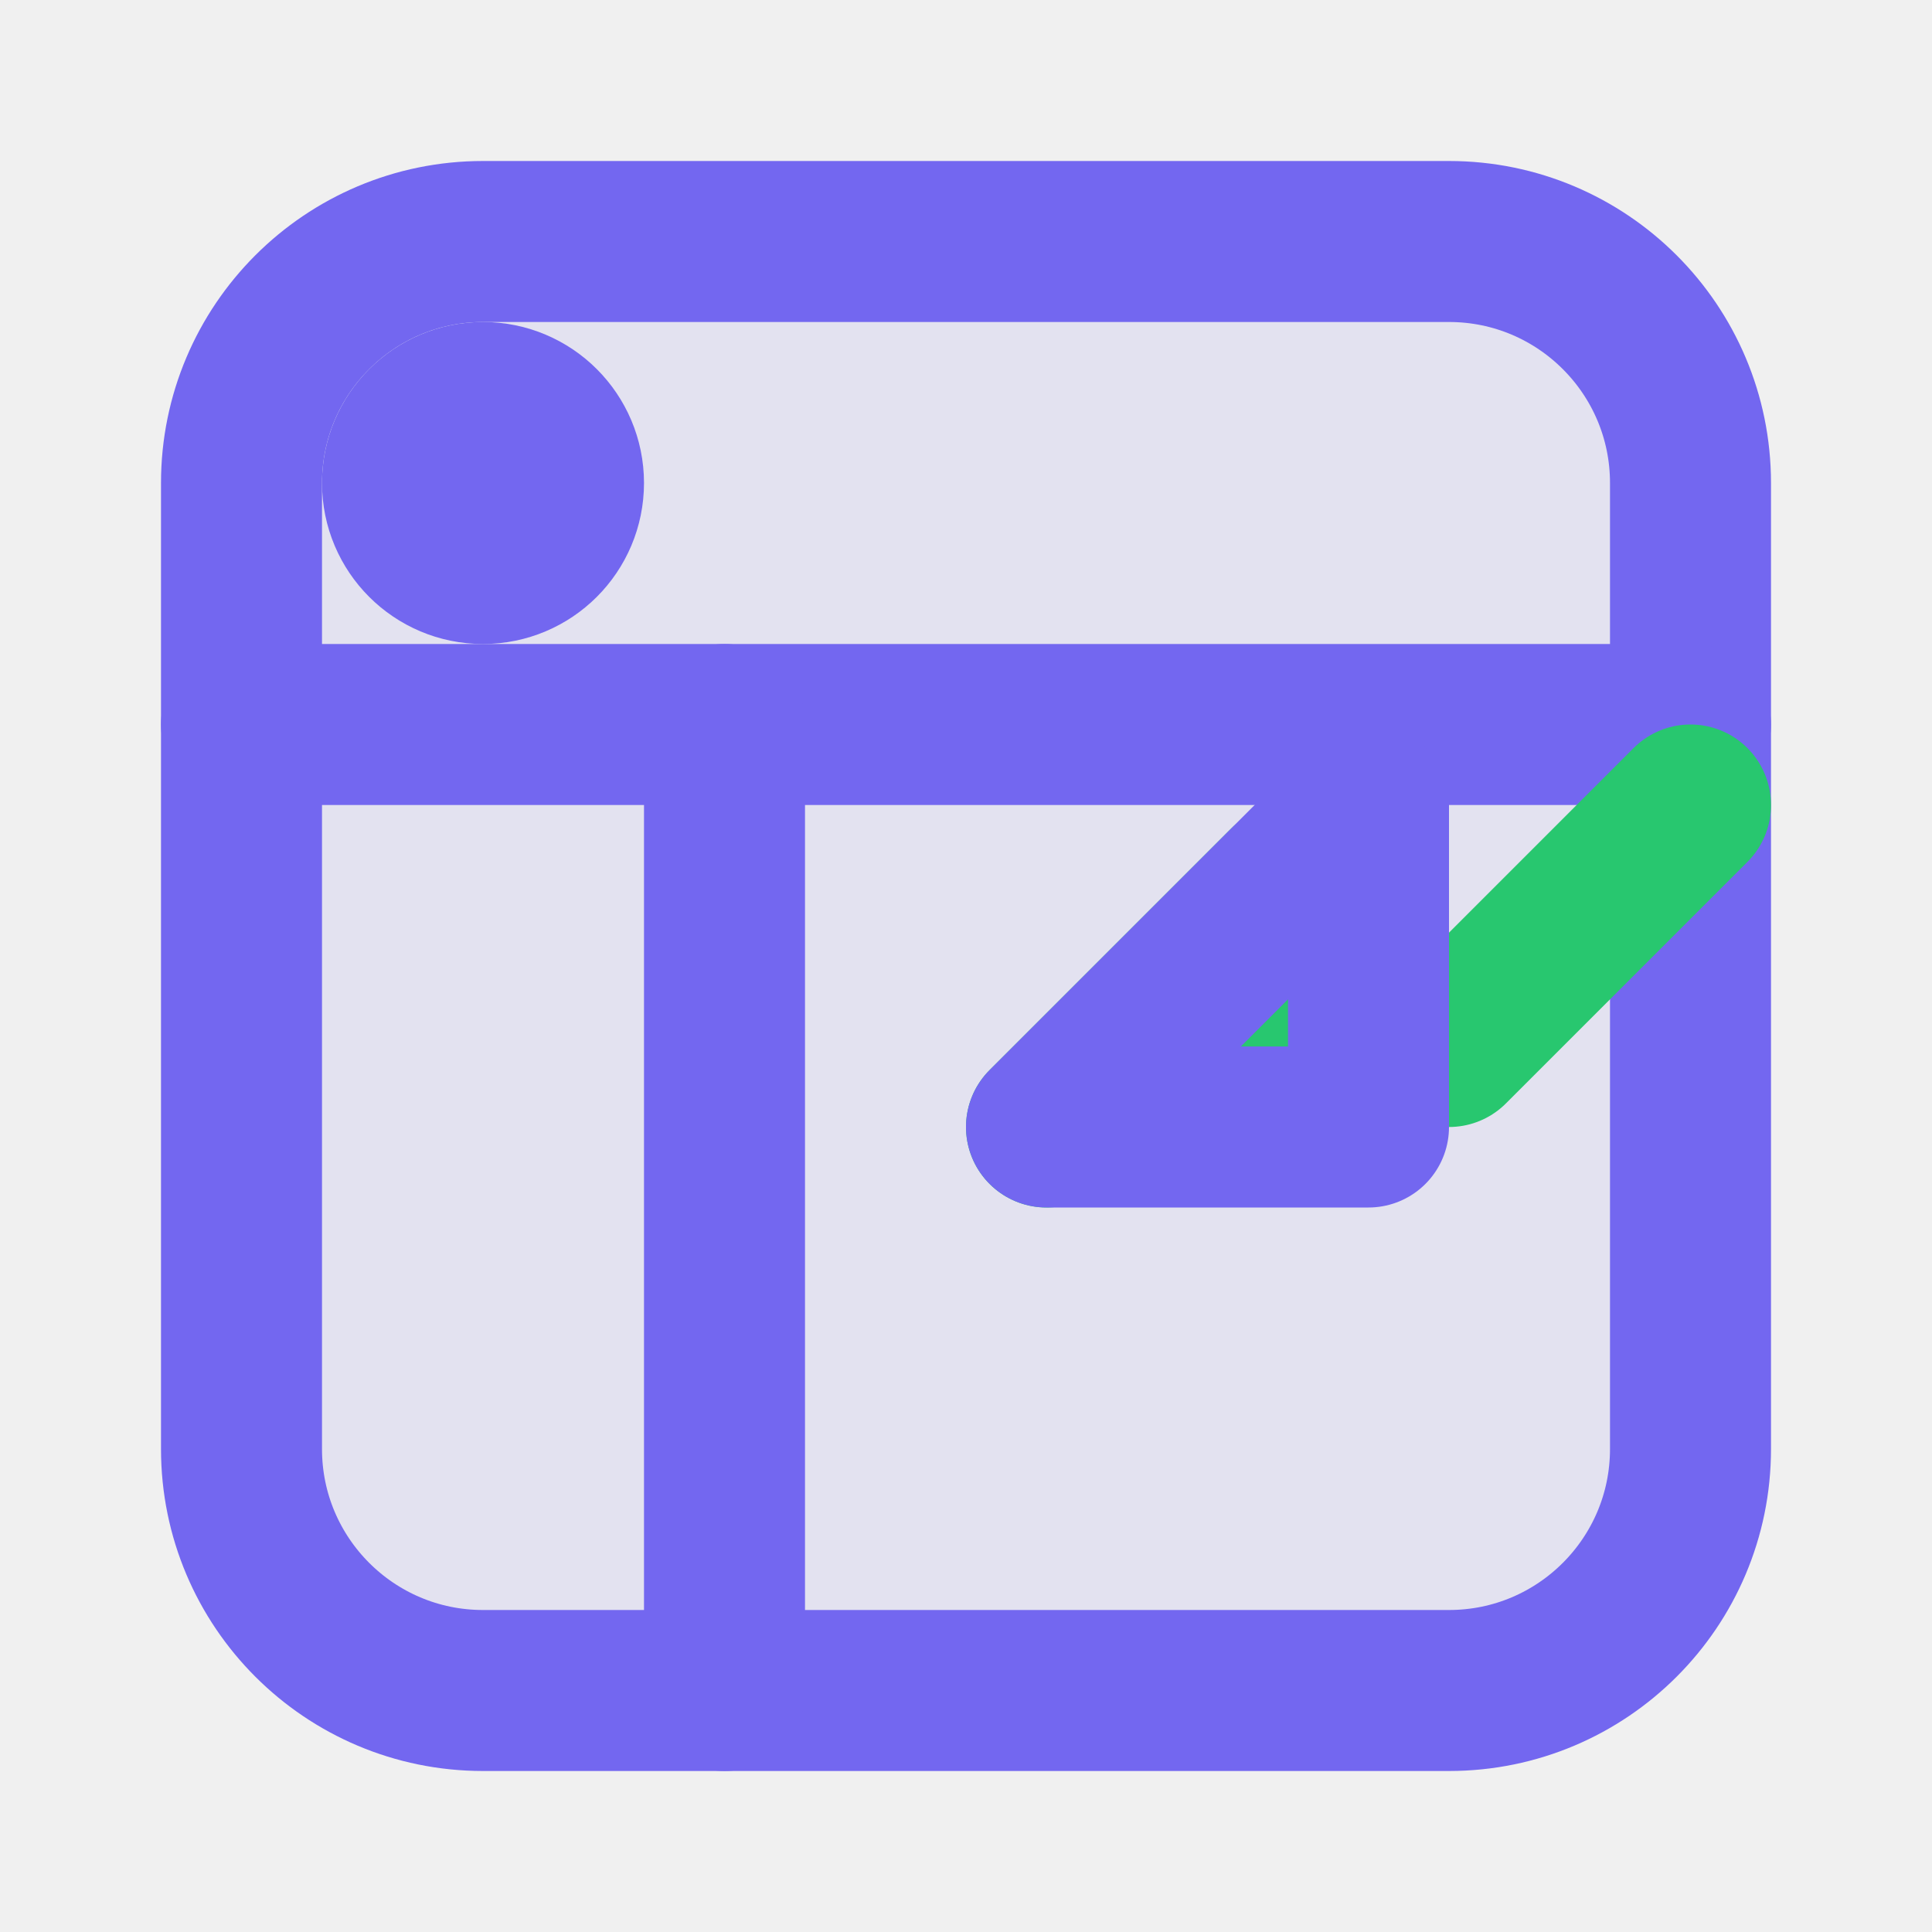
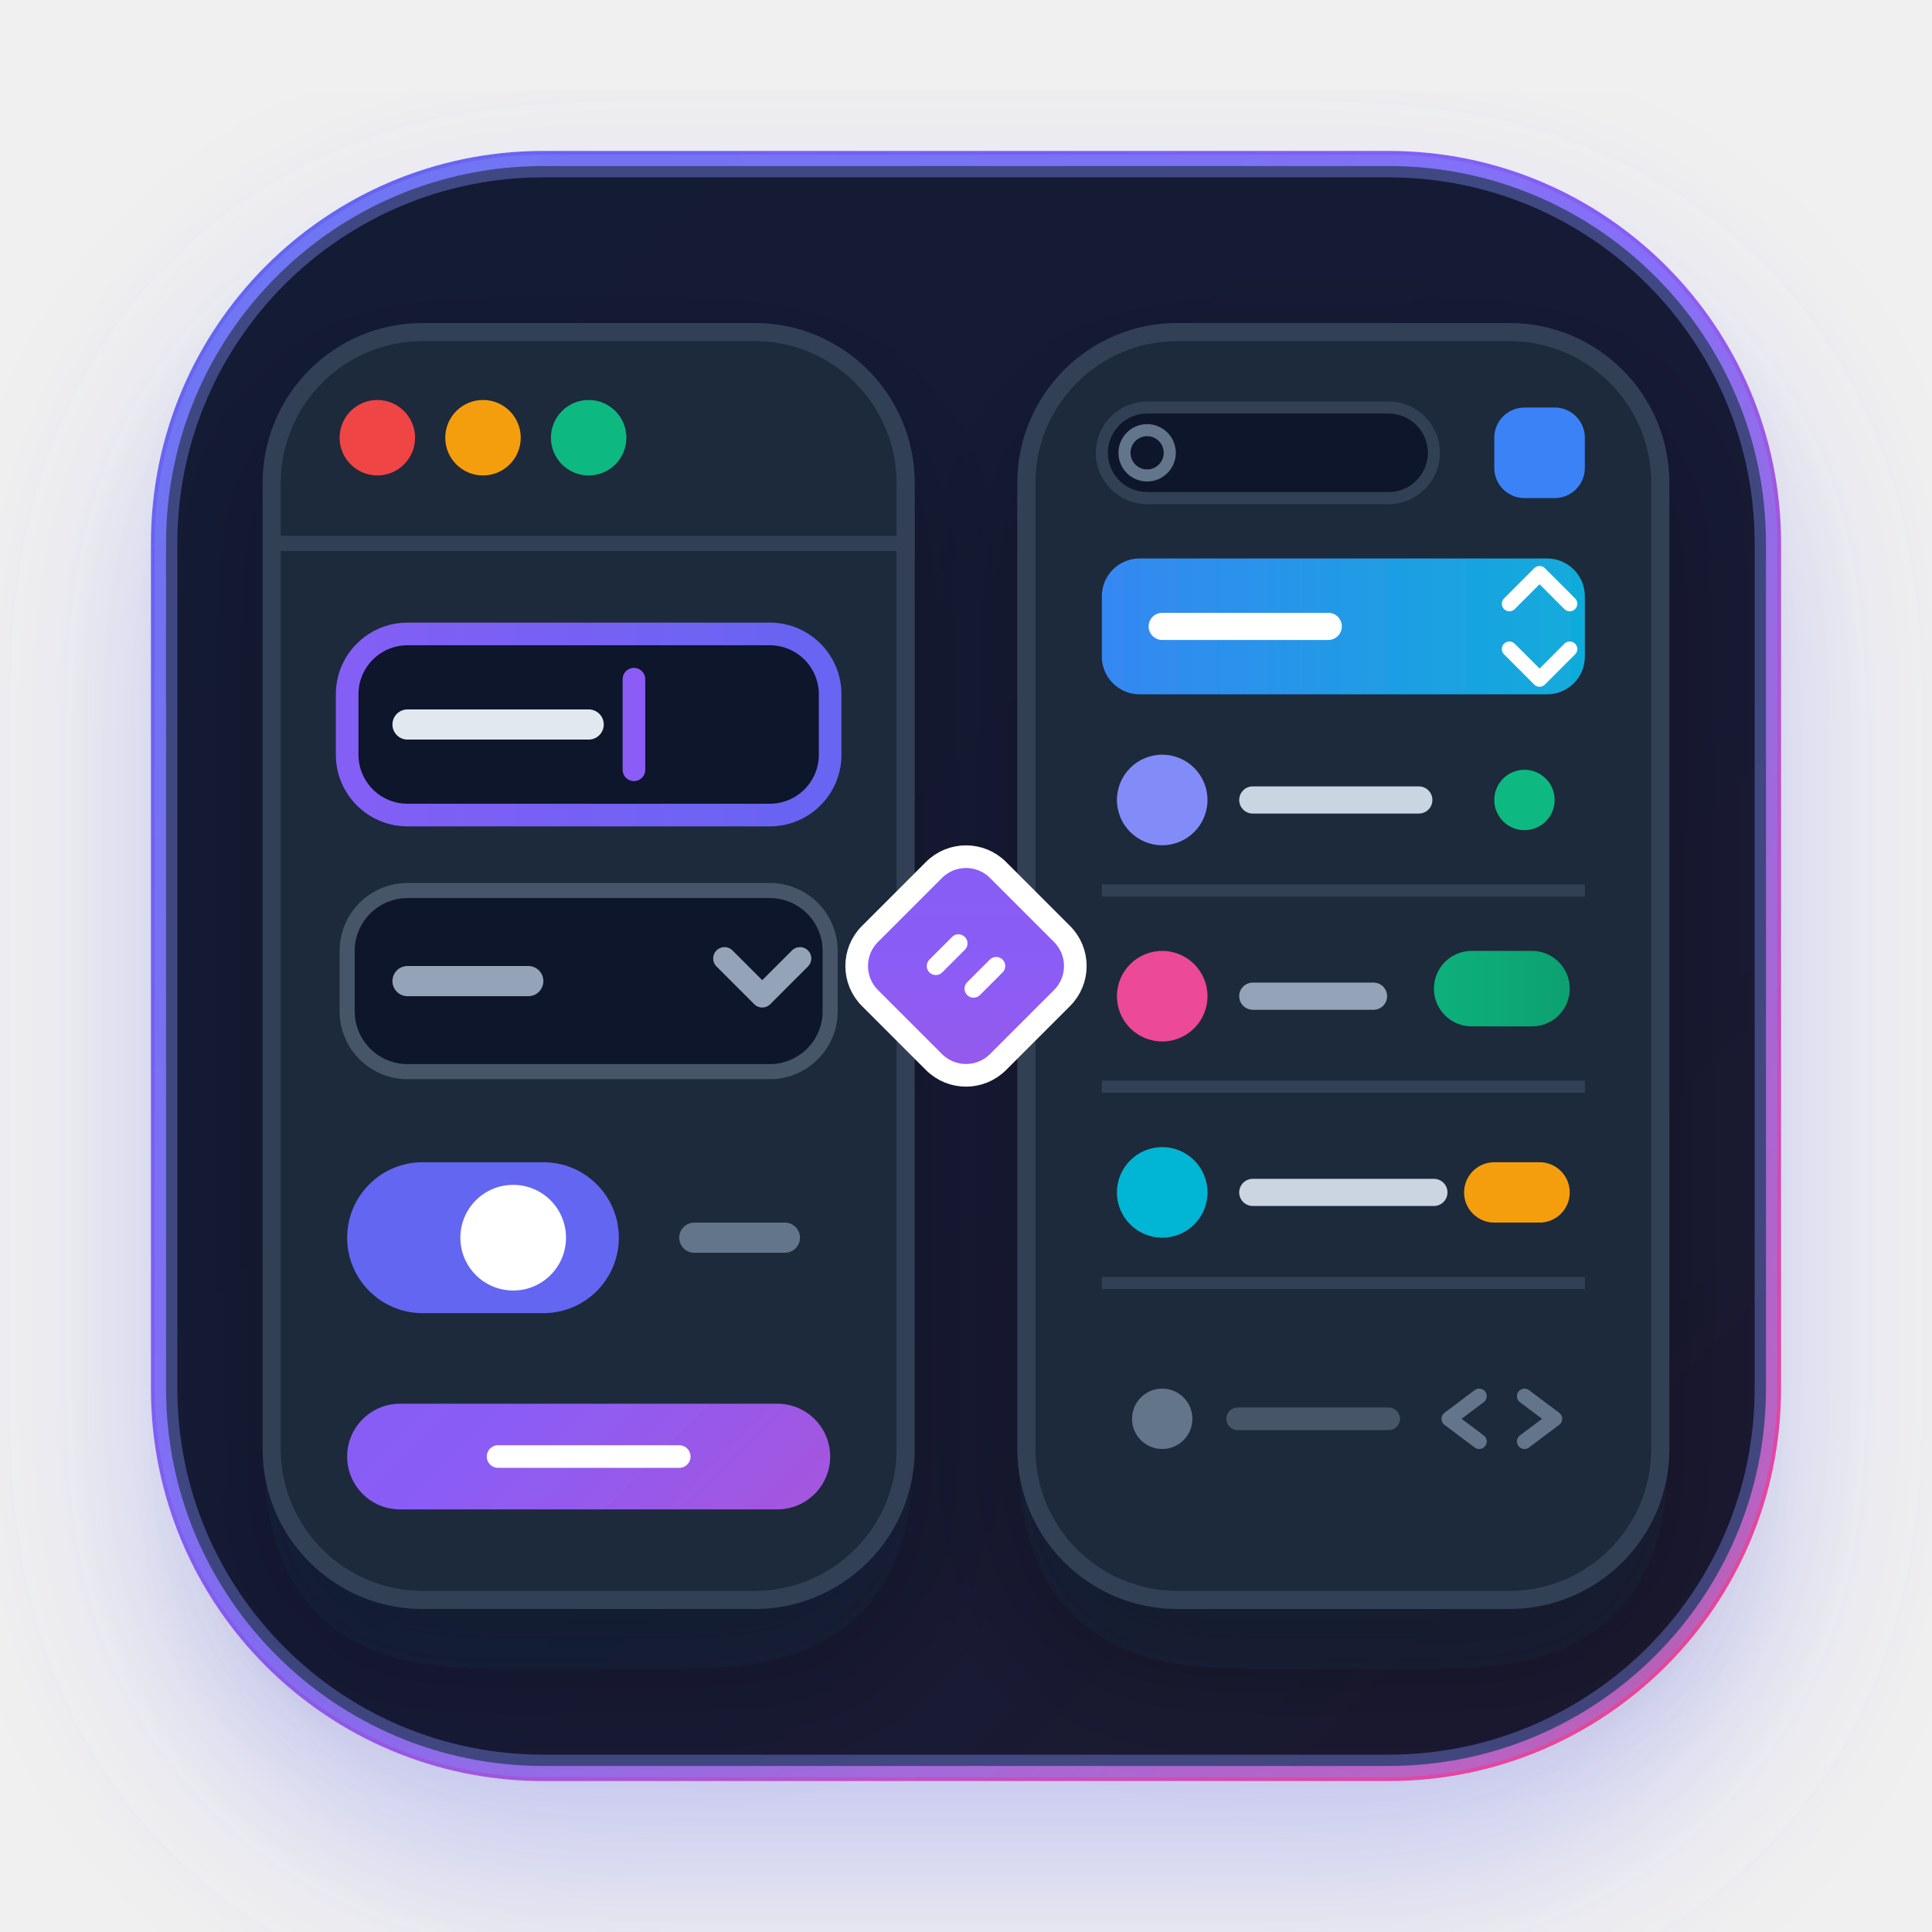
- <svg xmlns="http://www.w3.org/2000/svg" viewBox="0 0 24 24" width="64" height="64" fill="none" stroke="#7367F0" stroke-width="2" stroke-linecap="round" stroke-linejoin="round">
-   <rect x="3" y="3" width="18" height="18" rx="3" stroke="#7367F0" fill="#7367F0" fill-opacity="0.1" />
-   <path d="M3 9h18" />
-   <path d="M9 21V9" />
-   <circle cx="6" cy="6" r="1" fill="#7367F0" />
-   <path d="M13 14l3-3 2 2 3-3" stroke="#28C76F" stroke-width="2" />
-   <polygon points="13 14 17 14 17 10 13 14" fill="#28C76F" />
+ <svg xmlns="http://www.w3.org/2000/svg" viewBox="0 0 128 128" width="128" height="128" fill="none">
+   <defs>
+     <linearGradient id="primaryGrad" x1="16" y1="16" x2="112" y2="112" gradientUnits="userSpaceOnUse">
+       <stop offset="0%" stop-color="#6366F1" />
+       <stop offset="50%" stop-color="#8B5CF6" />
+       <stop offset="100%" stop-color="#EC4899" />
+     </linearGradient>
+     <linearGradient id="tableHeaderGrad" x1="68" y1="44" x2="114" y2="44" gradientUnits="userSpaceOnUse">
+       <stop offset="0%" stop-color="#3B82F6" />
+       <stop offset="100%" stop-color="#06B6D4" />
+     </linearGradient>
+     <linearGradient id="formFocusGrad" x1="14" y1="36" x2="60" y2="36" gradientUnits="userSpaceOnUse">
+       <stop offset="0%" stop-color="#8B5CF6" />
+       <stop offset="100%" stop-color="#6366F1" />
+     </linearGradient>
+     <linearGradient id="badgeGrad" x1="90" y1="84" x2="110" y2="84" gradientUnits="userSpaceOnUse">
+       <stop offset="0%" stop-color="#10B981" />
+       <stop offset="100%" stop-color="#059669" />
+     </linearGradient>
+     <filter id="softGlow" x="-10%" y="-10%" width="130%" height="130%">
+       <feDropShadow dx="0" dy="6" stdDeviation="6" flood-color="#6366F1" flood-opacity="0.3" />
+     </filter>
+     <filter id="cardShadow" x="-20%" y="-20%" width="140%" height="140%">
+       <feDropShadow dx="0" dy="4" stdDeviation="4" flood-color="#0F172A" flood-opacity="0.25" />
+     </filter>
+   </defs>
+   <rect x="10" y="10" width="108" height="108" rx="26" fill="url(#primaryGrad)" filter="url(#softGlow)" />
+   <rect x="11" y="11" width="106" height="106" rx="25" fill="#0F172A" fill-opacity="0.94" stroke="#818CF8" stroke-width="1.5" stroke-opacity="0.4" />
+   <g id="form-engine" filter="url(#cardShadow)">
+     <rect x="18" y="22" width="42" height="84" rx="10" fill="#1E293B" stroke="#334155" stroke-width="1.2" />
+     <circle cx="25" cy="29" r="2.5" fill="#EF4444" />
+     <circle cx="32" cy="29" r="2.5" fill="#F59E0B" />
+     <circle cx="39" cy="29" r="2.5" fill="#10B981" />
+     <line x1="18" y1="36" x2="60" y2="36" stroke="#334155" stroke-width="1" />
+     <rect x="23" y="42" width="32" height="12" rx="4" fill="#0F172A" stroke="url(#formFocusGrad)" stroke-width="1.5" />
+     <line x1="27" y1="48" x2="39" y2="48" stroke="#E2E8F0" stroke-width="2" stroke-linecap="round" />
+     <line x1="42" y1="45" x2="42" y2="51" stroke="#8B5CF6" stroke-width="1.5" stroke-linecap="round" />
+     <rect x="23" y="59" width="32" height="12" rx="4" fill="#0F172A" stroke="#475569" stroke-width="1" />
+     <line x1="27" y1="65" x2="35" y2="65" stroke="#94A3B8" stroke-width="2" stroke-linecap="round" />
+     <path d="M48 63.5 L50.5 66 L53 63.5" stroke="#94A3B8" stroke-width="1.5" stroke-linecap="round" stroke-linejoin="round" />
+     <rect x="23" y="77" width="18" height="10" rx="5" fill="#6366F1" />
+     <circle cx="34" cy="82" r="3.5" fill="#FFFFFF" />
+     <line x1="46" y1="82" x2="52" y2="82" stroke="#64748B" stroke-width="2" stroke-linecap="round" />
+     <rect x="23" y="93" width="32" height="7" rx="3.5" fill="url(#primaryGrad)" />
+     <line x1="33" y1="96.5" x2="45" y2="96.5" stroke="#FFFFFF" stroke-width="1.5" stroke-linecap="round" />
+   </g>
+   <g id="table-engine" filter="url(#cardShadow)">
+     <rect x="68" y="22" width="42" height="84" rx="10" fill="#1E293B" stroke="#334155" stroke-width="1.2" />
+     <rect x="73" y="27" width="22" height="6" rx="3" fill="#0F172A" stroke="#334155" stroke-width="0.8" />
+     <circle cx="76" cy="30" r="1.5" stroke="#64748B" stroke-width="0.8" />
+     <rect x="99" y="27" width="6" height="6" rx="2" fill="#3B82F6" />
+     <rect x="73" y="37" width="32" height="9" rx="2.5" fill="url(#tableHeaderGrad)" />
+     <line x1="77" y1="41.5" x2="88" y2="41.5" stroke="#FFFFFF" stroke-width="1.8" stroke-linecap="round" />
+     <path d="M100 40 L102 38 L104 40" stroke="#FFFFFF" stroke-width="1" stroke-linecap="round" stroke-linejoin="round" />
+     <path d="M100 43 L102 45 L104 43" stroke="#FFFFFF" stroke-width="1" stroke-linecap="round" stroke-linejoin="round" />
+     <circle cx="77" cy="53" r="3" fill="#818CF8" />
+     <line x1="83" y1="53" x2="94" y2="53" stroke="#CBD5E1" stroke-width="1.8" stroke-linecap="round" />
+     <circle cx="101" cy="53" r="2" fill="#10B981" />
+     <line x1="73" y1="59" x2="105" y2="59" stroke="#334155" stroke-width="0.8" />
+     <circle cx="77" cy="66" r="3" fill="#EC4899" />
+     <line x1="83" y1="66" x2="91" y2="66" stroke="#94A3B8" stroke-width="1.8" stroke-linecap="round" />
+     <rect x="95" y="63" width="9" height="5" rx="2.5" fill="url(#badgeGrad)" />
+     <line x1="73" y1="72" x2="105" y2="72" stroke="#334155" stroke-width="0.8" />
+     <circle cx="77" cy="79" r="3" fill="#06B6D4" />
+     <line x1="83" y1="79" x2="95" y2="79" stroke="#CBD5E1" stroke-width="1.8" stroke-linecap="round" />
+     <rect x="97" y="77" width="7" height="4" rx="2" fill="#F59E0B" />
+     <line x1="73" y1="85" x2="105" y2="85" stroke="#334155" stroke-width="0.8" />
+     <circle cx="77" cy="94" r="2" fill="#64748B" />
+     <line x1="82" y1="94" x2="92" y2="94" stroke="#475569" stroke-width="1.5" stroke-linecap="round" />
+     <path d="M98 92.5 L96 94 L98 95.5" stroke="#64748B" stroke-width="1" stroke-linecap="round" stroke-linejoin="round" />
+     <path d="M101 92.5 L103 94 L101 95.5" stroke="#64748B" stroke-width="1" stroke-linecap="round" stroke-linejoin="round" />
+   </g>
+   <g id="schema-core">
+     <path d="M57 64 C 63 64, 63 64, 69 64" stroke="#818CF8" stroke-width="2.5" stroke-dasharray="2 2" />
+     <rect x="58" y="58" width="12" height="12" rx="3" transform="rotate(45 64 64)" fill="url(#primaryGrad)" stroke="#FFFFFF" stroke-width="1.5" />
+     <path d="M62 64 L63.5 62.5 M66 64 L64.5 65.5" stroke="#FFFFFF" stroke-width="1.2" stroke-linecap="round" stroke-linejoin="round" />
+   </g>
</svg>
